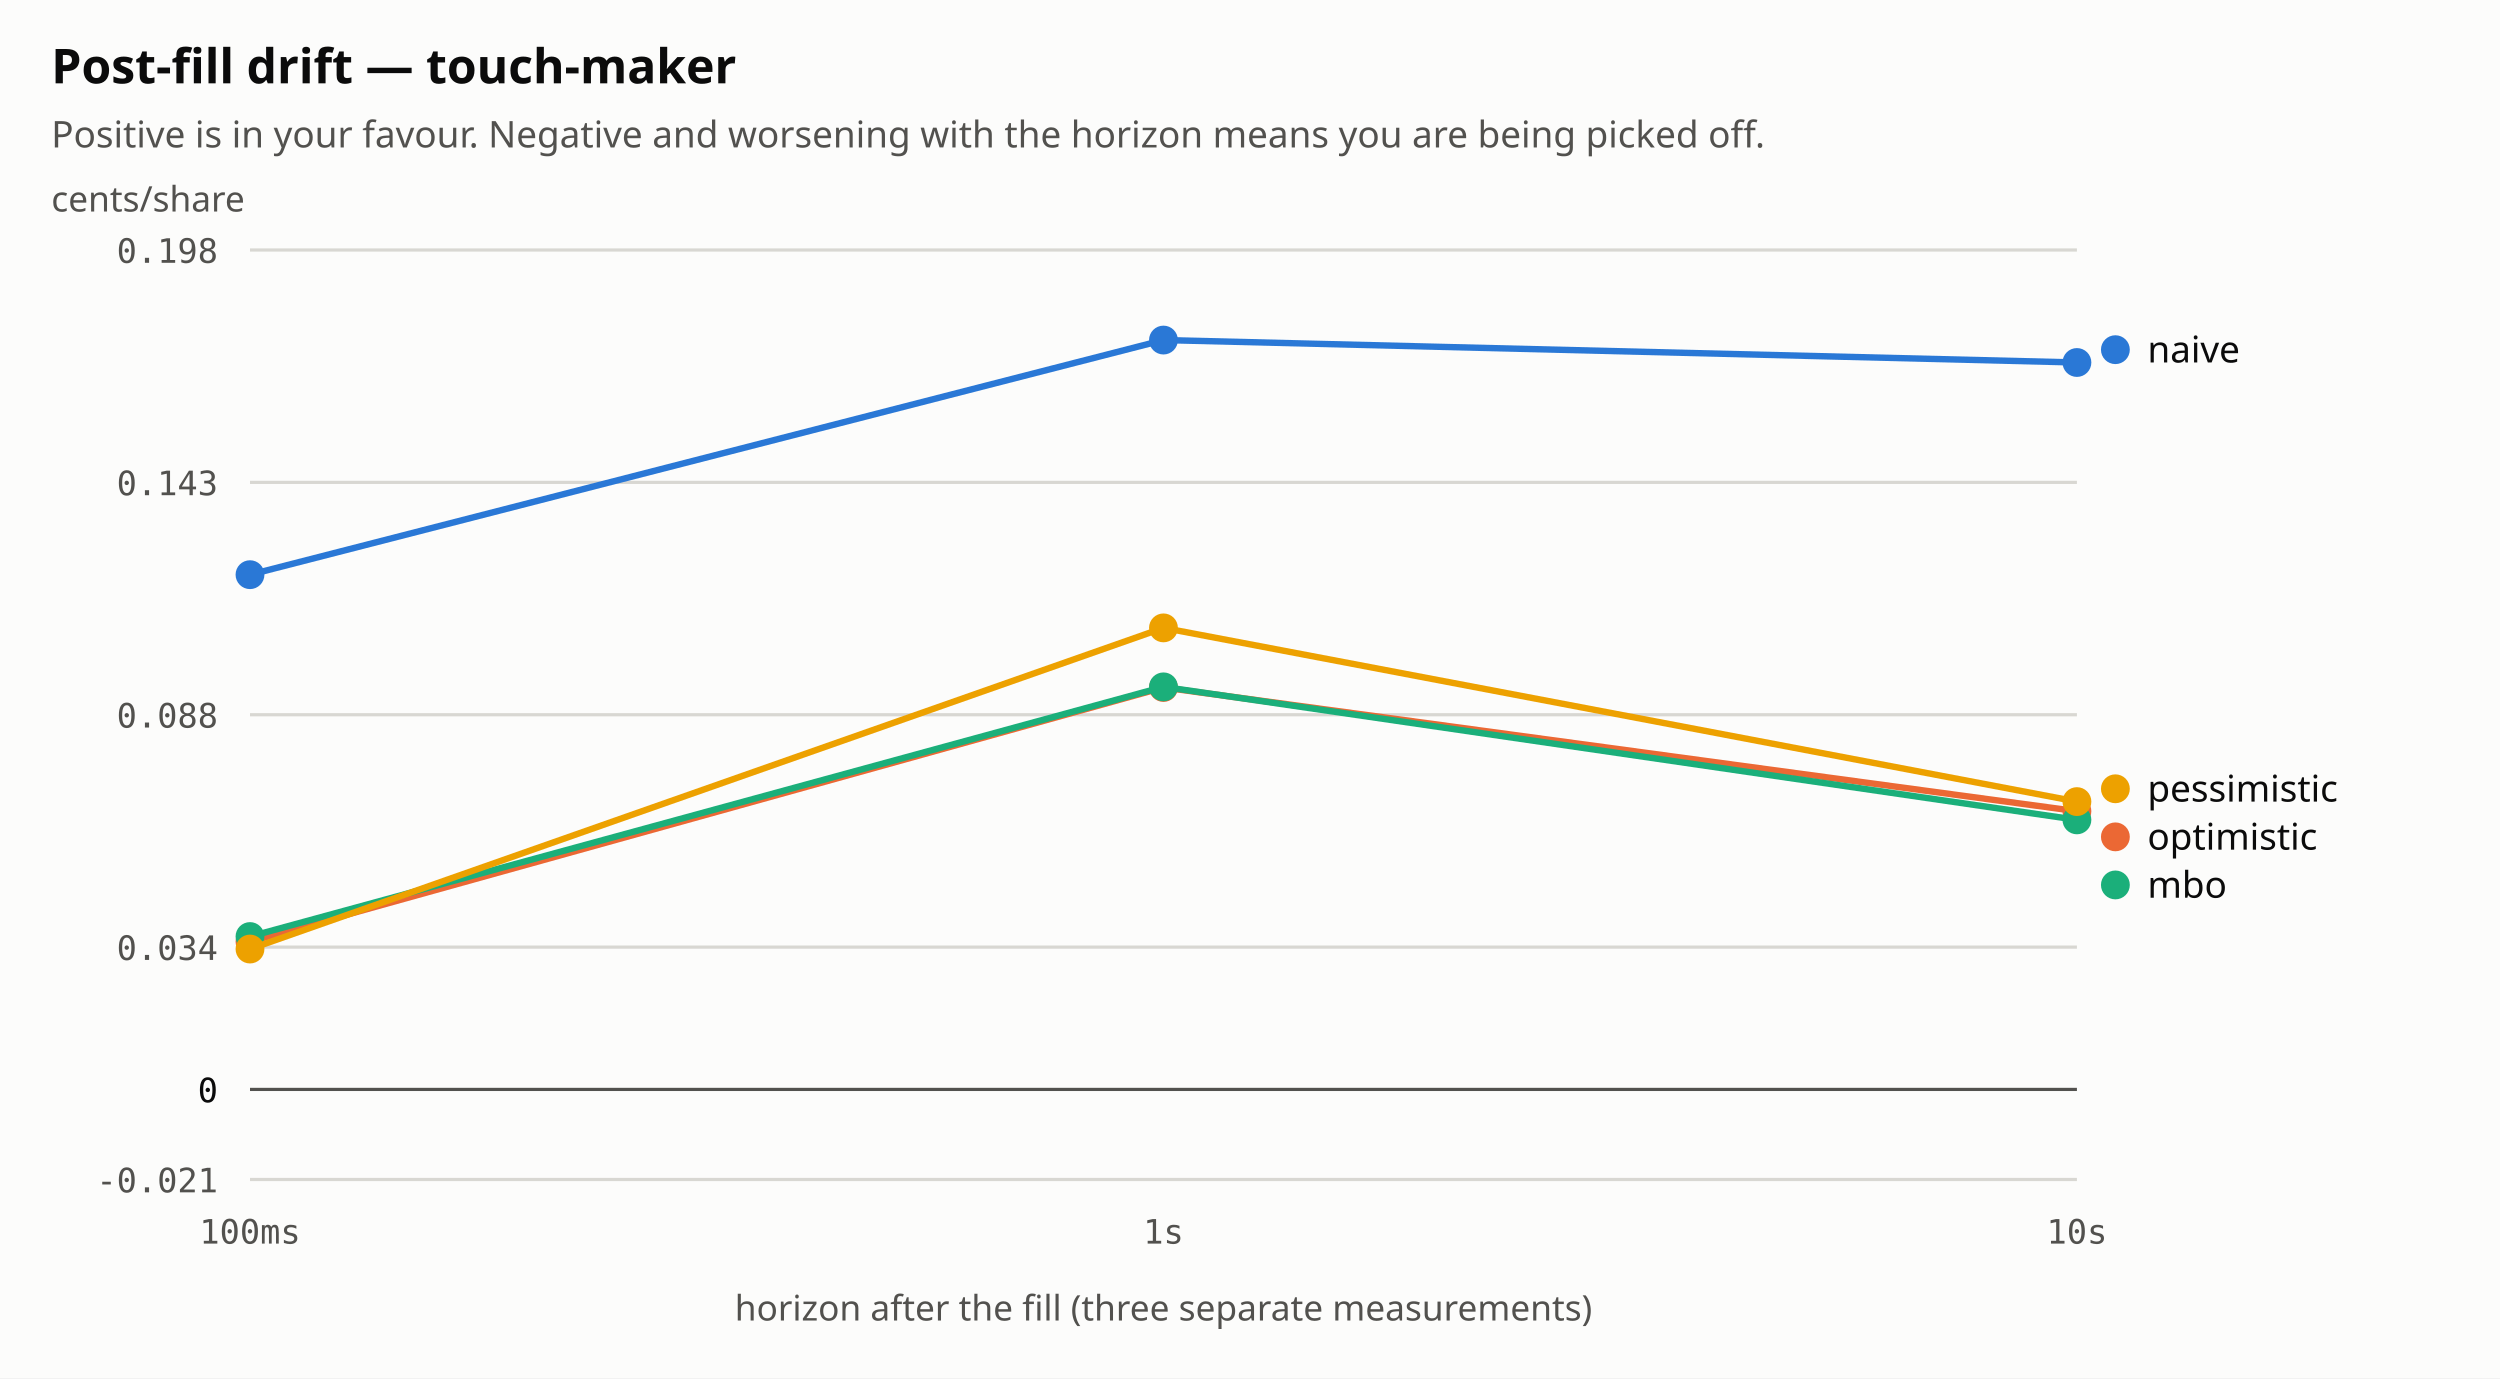
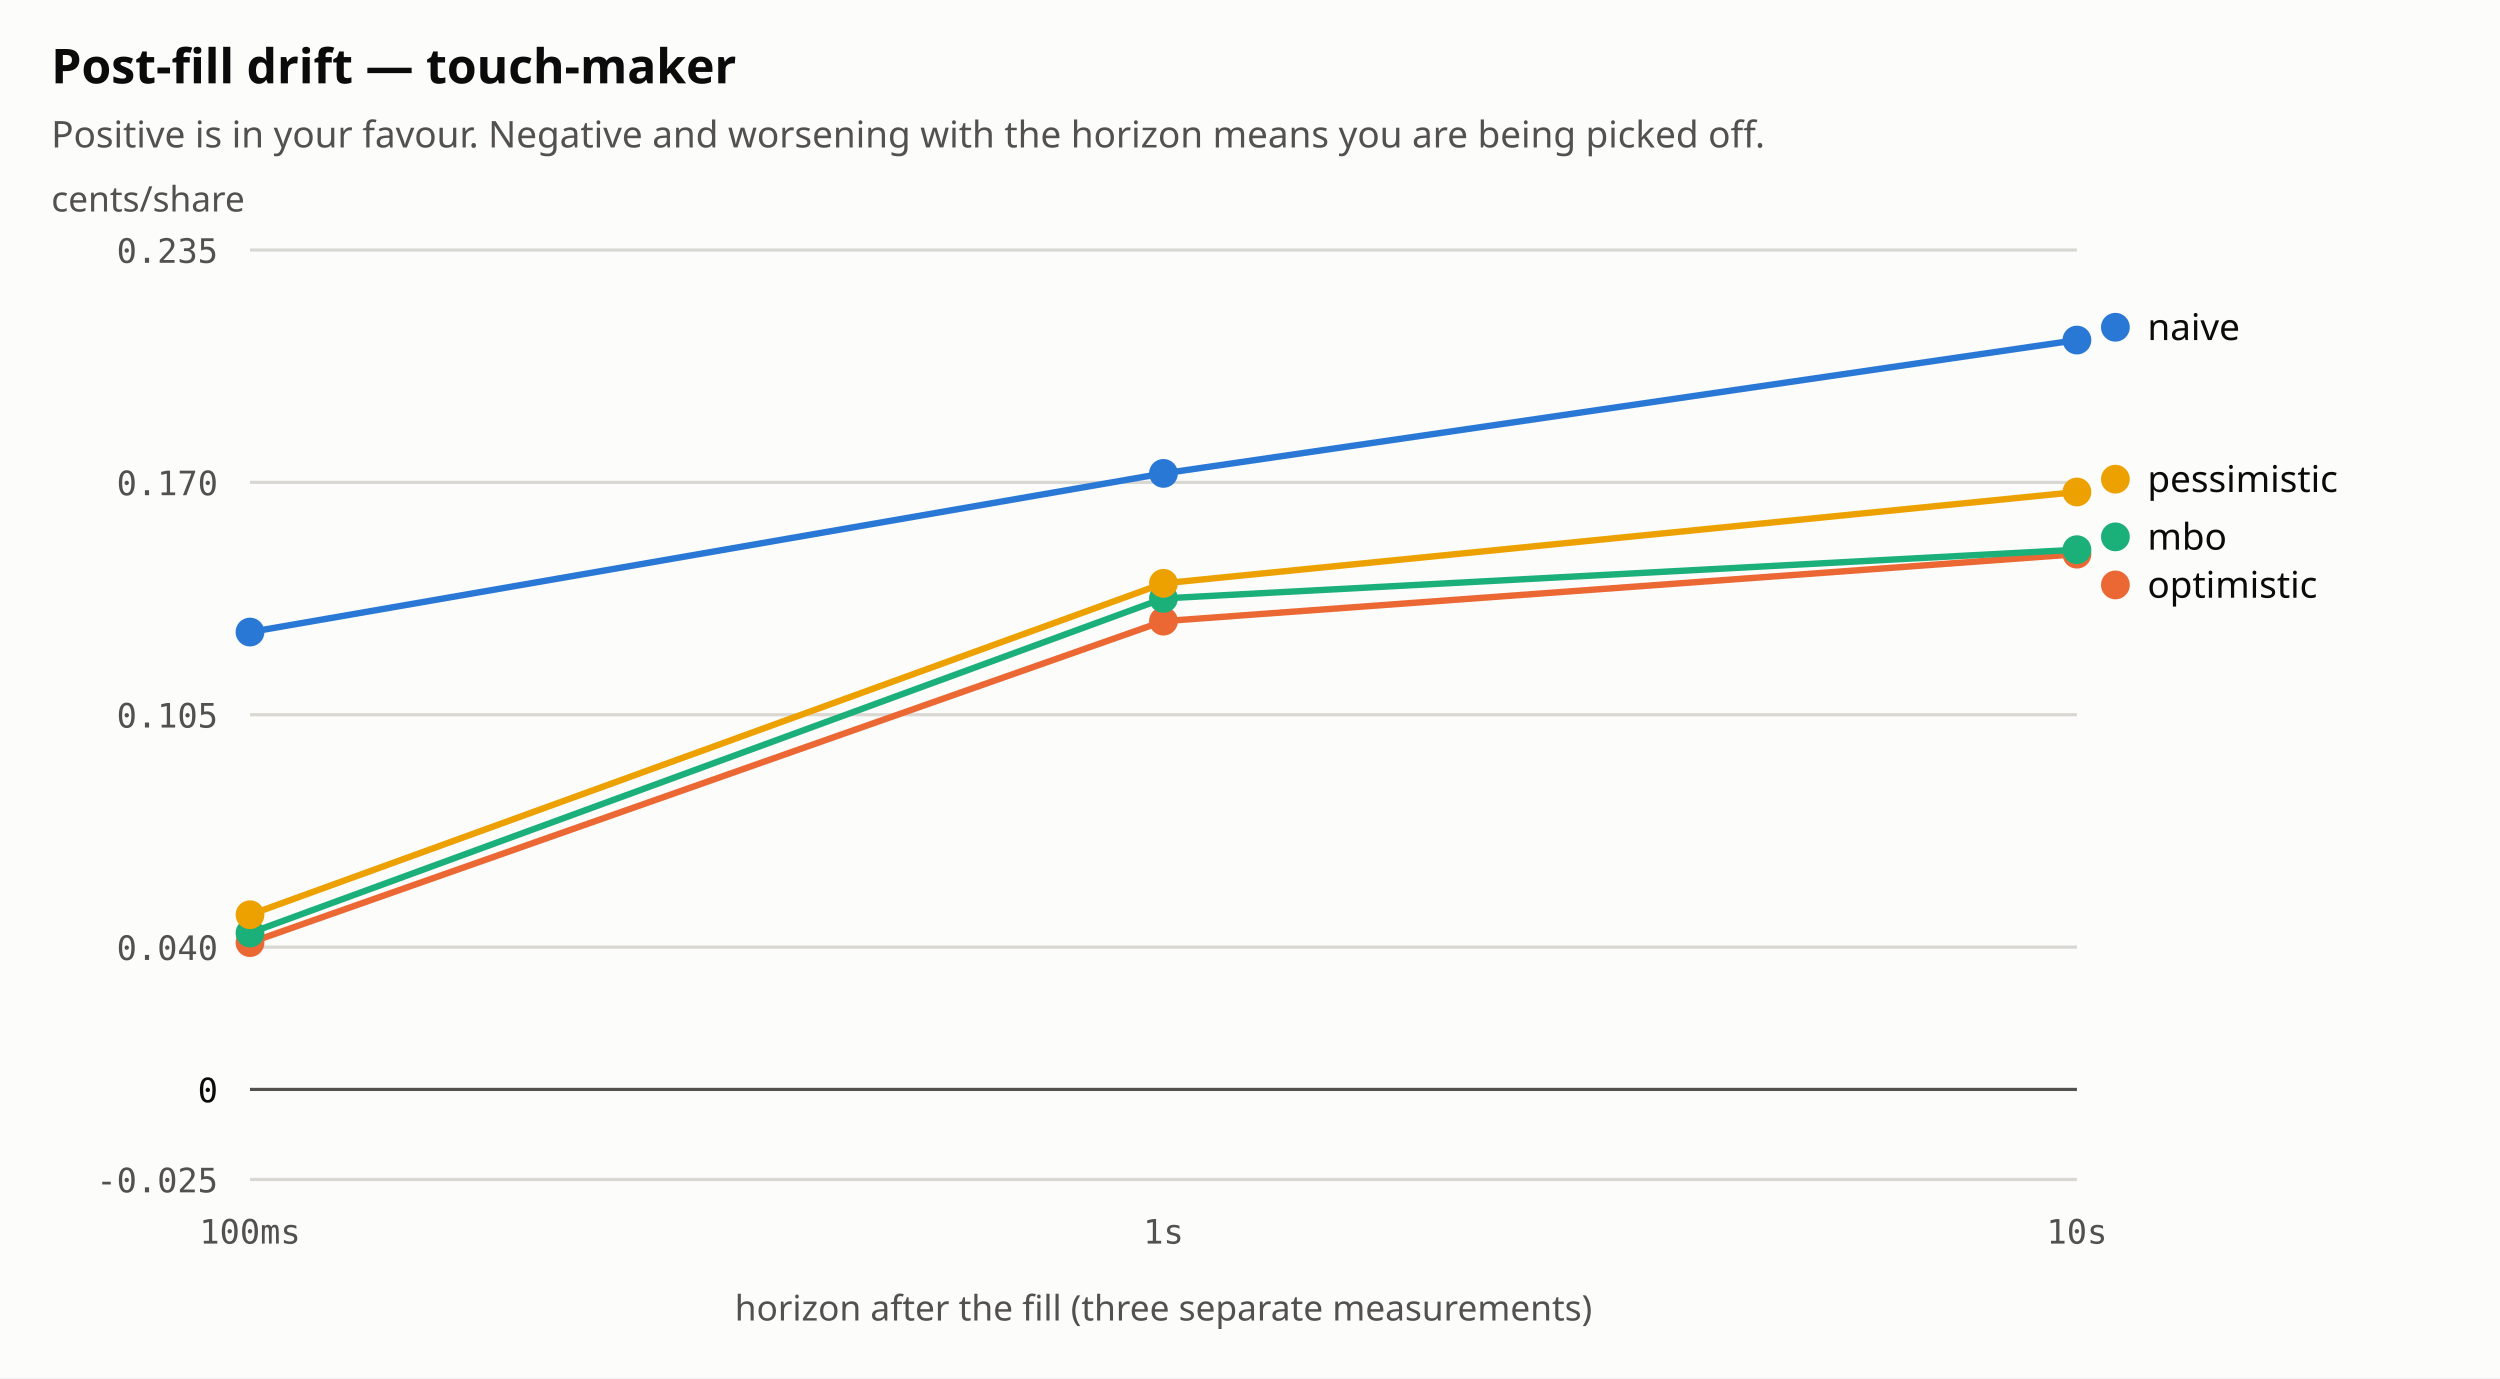
<svg xmlns="http://www.w3.org/2000/svg" viewBox="0 0 780 430" width="780" height="430" role="img" aria-label="Post-fill drift — touch-maker">
  <style>
  .surface { fill: #fcfcfb; }
  .ink     { fill: #0b0b0b; }
  .muted   { fill: #52514e; }
+   /* Text drawn ON a filled mark, so it needs the surface colour, not ink. */
+   .on-fill { fill: #fcfcfb; }
  .grid    { stroke: #d8d7d2; stroke-width: 1; }
  .axis    { stroke: #52514e; stroke-width: 1; }
  .s1 { fill: #2a78d6; stroke: #2a78d6; }
  .s2 { fill: #eb6834; stroke: #eb6834; }
  .s3 { fill: #1baf7a; stroke: #1baf7a; }
  .s4 { fill: #eda100; stroke: #eda100; }
  /* Stroke-only twins. A class that sets `fill` beats a fill="none"
     presentation attribute in the cascade, which silently turns every
     polyline into a filled blob. */
  .k1 { fill: none; stroke: #2a78d6; }
  .k2 { fill: none; stroke: #eb6834; }
  .k3 { fill: none; stroke: #1baf7a; }
  .k4 { fill: none; stroke: #eda100; }
  @media (prefers-color-scheme: dark) {
    .surface { fill: #1a1a19; }
    .ink     { fill: #ffffff; }
    .muted   { fill: #c3c2b7; }
+     .on-fill { fill: #1a1a19; }
    .grid    { stroke: #3a3a38; }
    .axis    { stroke: #c3c2b7; }
    .s1 { fill: #3987e5; stroke: #3987e5; }
    .s2 { fill: #d95926; stroke: #d95926; }
    .s3 { fill: #199e70; stroke: #199e70; }
    .s4 { fill: #c98500; stroke: #c98500; }
    .k1 { stroke: #3987e5; }
    .k2 { stroke: #d95926; }
    .k3 { stroke: #199e70; }
    .k4 { stroke: #c98500; }
  }
</style>
  <rect class="surface" width="780" height="430" />
  <text class="ink" x="16" y="26" font-family="system-ui,sans-serif" font-size="15" font-weight="600">Post-fill drift — touch-maker</text>
  <text class="muted" x="16" y="46" font-family="system-ui,sans-serif" font-size="11.5">Positive is in your favour. Negative and worsening with the horizon means you are being picked off.</text>
  <text class="muted" x="16" y="66" font-family="system-ui,sans-serif" font-size="11">cents/share</text>
  <line class="grid" x1="78" y1="368.0" x2="648" y2="368.0" />
-   <text class="muted" x="68" y="372.0" text-anchor="end" font-family="ui-monospace,monospace" font-size="10.5">-0.021</text>
+   <text class="muted" x="68" y="372.0" text-anchor="end" font-family="ui-monospace,monospace" font-size="10.5">-0.025</text>
  <line class="grid" x1="78" y1="295.5" x2="648" y2="295.5" />
-   <text class="muted" x="68" y="299.5" text-anchor="end" font-family="ui-monospace,monospace" font-size="10.5">0.034</text>
+   <text class="muted" x="68" y="299.5" text-anchor="end" font-family="ui-monospace,monospace" font-size="10.5">0.040</text>
  <line class="grid" x1="78" y1="223.0" x2="648" y2="223.0" />
-   <text class="muted" x="68" y="227.0" text-anchor="end" font-family="ui-monospace,monospace" font-size="10.5">0.088</text>
+   <text class="muted" x="68" y="227.0" text-anchor="end" font-family="ui-monospace,monospace" font-size="10.5">0.105</text>
  <line class="grid" x1="78" y1="150.5" x2="648" y2="150.5" />
-   <text class="muted" x="68" y="154.5" text-anchor="end" font-family="ui-monospace,monospace" font-size="10.5">0.143</text>
+   <text class="muted" x="68" y="154.5" text-anchor="end" font-family="ui-monospace,monospace" font-size="10.5">0.170</text>
  <line class="grid" x1="78" y1="78.0" x2="648" y2="78.0" />
-   <text class="muted" x="68" y="82.0" text-anchor="end" font-family="ui-monospace,monospace" font-size="10.5">0.198</text>
+   <text class="muted" x="68" y="82.0" text-anchor="end" font-family="ui-monospace,monospace" font-size="10.5">0.235</text>
  <line class="axis" x1="78" y1="339.9" x2="648" y2="339.9" />
  <text class="ink" x="68" y="343.9" text-anchor="end" font-family="ui-monospace,monospace" font-size="10.5">0</text>
  <text class="muted" x="78.0" y="388" text-anchor="middle" font-family="ui-monospace,monospace" font-size="10.5">100ms</text>
  <text class="muted" x="363.0" y="388" text-anchor="middle" font-family="ui-monospace,monospace" font-size="10.5">1s</text>
  <text class="muted" x="648.0" y="388" text-anchor="middle" font-family="ui-monospace,monospace" font-size="10.5">10s</text>
  <text class="muted" x="363" y="412" text-anchor="middle" font-family="system-ui,sans-serif" font-size="11">horizon after the fill (three separate measurements)</text>
-   <polyline class="k1" stroke-width="2" stroke-linejoin="round" points="78.0,179.3 363.0,106.1 648.0,113.1" />
-   <circle class="s1" cx="78.0" cy="179.3" r="4" />
-   <circle class="s1" cx="363.0" cy="106.1" r="4" />
-   <circle class="s1" cx="648.0" cy="113.1" r="4" />
-   <polyline class="k2" stroke-width="2" stroke-linejoin="round" points="78.0,293.8 363.0,214.5 648.0,253.1" />
-   <circle class="s2" cx="78.0" cy="293.8" r="4" />
-   <circle class="s2" cx="363.0" cy="214.5" r="4" />
-   <circle class="s2" cx="648.0" cy="253.1" r="4" />
-   <polyline class="k3" stroke-width="2" stroke-linejoin="round" points="78.0,292.2 363.0,214.3 648.0,255.8" />
-   <circle class="s3" cx="78.0" cy="292.2" r="4" />
-   <circle class="s3" cx="363.0" cy="214.3" r="4" />
-   <circle class="s3" cx="648.0" cy="255.8" r="4" />
-   <polyline class="k4" stroke-width="2" stroke-linejoin="round" points="78.0,296.1 363.0,195.9 648.0,250.1" />
-   <circle class="s4" cx="78.0" cy="296.1" r="4" />
-   <circle class="s4" cx="363.0" cy="195.9" r="4" />
-   <circle class="s4" cx="648.0" cy="250.1" r="4" />
-   <circle class="s1" cx="660" cy="109.1" r="4" />
-   <text class="ink" x="670" y="113.1" font-family="system-ui,sans-serif" font-size="11.5">naive</text>
-   <circle class="s4" cx="660" cy="246.1" r="4" />
-   <text class="ink" x="670" y="250.1" font-family="system-ui,sans-serif" font-size="11.5">pessimistic</text>
-   <circle class="s2" cx="660" cy="261.1" r="4" />
-   <text class="ink" x="670" y="265.1" font-family="system-ui,sans-serif" font-size="11.5">optimistic</text>
-   <circle class="s3" cx="660" cy="276.1" r="4" />
-   <text class="ink" x="670" y="280.1" font-family="system-ui,sans-serif" font-size="11.5">mbo</text>
+   <polyline class="k1" stroke-width="2" stroke-linejoin="round" points="78.0,197.2 363.0,147.7 648.0,106.1" />
+   <circle class="s1" cx="78.0" cy="197.2" r="4" />
+   <circle class="s1" cx="363.0" cy="147.7" r="4" />
+   <circle class="s1" cx="648.0" cy="106.1" r="4" />
+   <polyline class="k2" stroke-width="2" stroke-linejoin="round" points="78.0,294.1 363.0,193.8 648.0,172.9" />
+   <circle class="s2" cx="78.0" cy="294.1" r="4" />
+   <circle class="s2" cx="363.0" cy="193.8" r="4" />
+   <circle class="s2" cx="648.0" cy="172.9" r="4" />
+   <polyline class="k3" stroke-width="2" stroke-linejoin="round" points="78.0,291.1 363.0,186.7 648.0,171.5" />
+   <circle class="s3" cx="78.0" cy="291.1" r="4" />
+   <circle class="s3" cx="363.0" cy="186.7" r="4" />
+   <circle class="s3" cx="648.0" cy="171.5" r="4" />
+   <polyline class="k4" stroke-width="2" stroke-linejoin="round" points="78.0,285.4 363.0,182.0 648.0,153.5" />
+   <circle class="s4" cx="78.0" cy="285.4" r="4" />
+   <circle class="s4" cx="363.0" cy="182.0" r="4" />
+   <circle class="s4" cx="648.0" cy="153.5" r="4" />
+   <circle class="s1" cx="660" cy="102.1" r="4" />
+   <text class="ink" x="670" y="106.1" font-family="system-ui,sans-serif" font-size="11.5">naive</text>
+   <circle class="s4" cx="660" cy="149.5" r="4" />
+   <text class="ink" x="670" y="153.5" font-family="system-ui,sans-serif" font-size="11.5">pessimistic</text>
+   <circle class="s3" cx="660" cy="167.5" r="4" />
+   <text class="ink" x="670" y="171.5" font-family="system-ui,sans-serif" font-size="11.5">mbo</text>
+   <circle class="s2" cx="660" cy="182.5" r="4" />
+   <text class="ink" x="670" y="186.5" font-family="system-ui,sans-serif" font-size="11.5">optimistic</text>
</svg>
